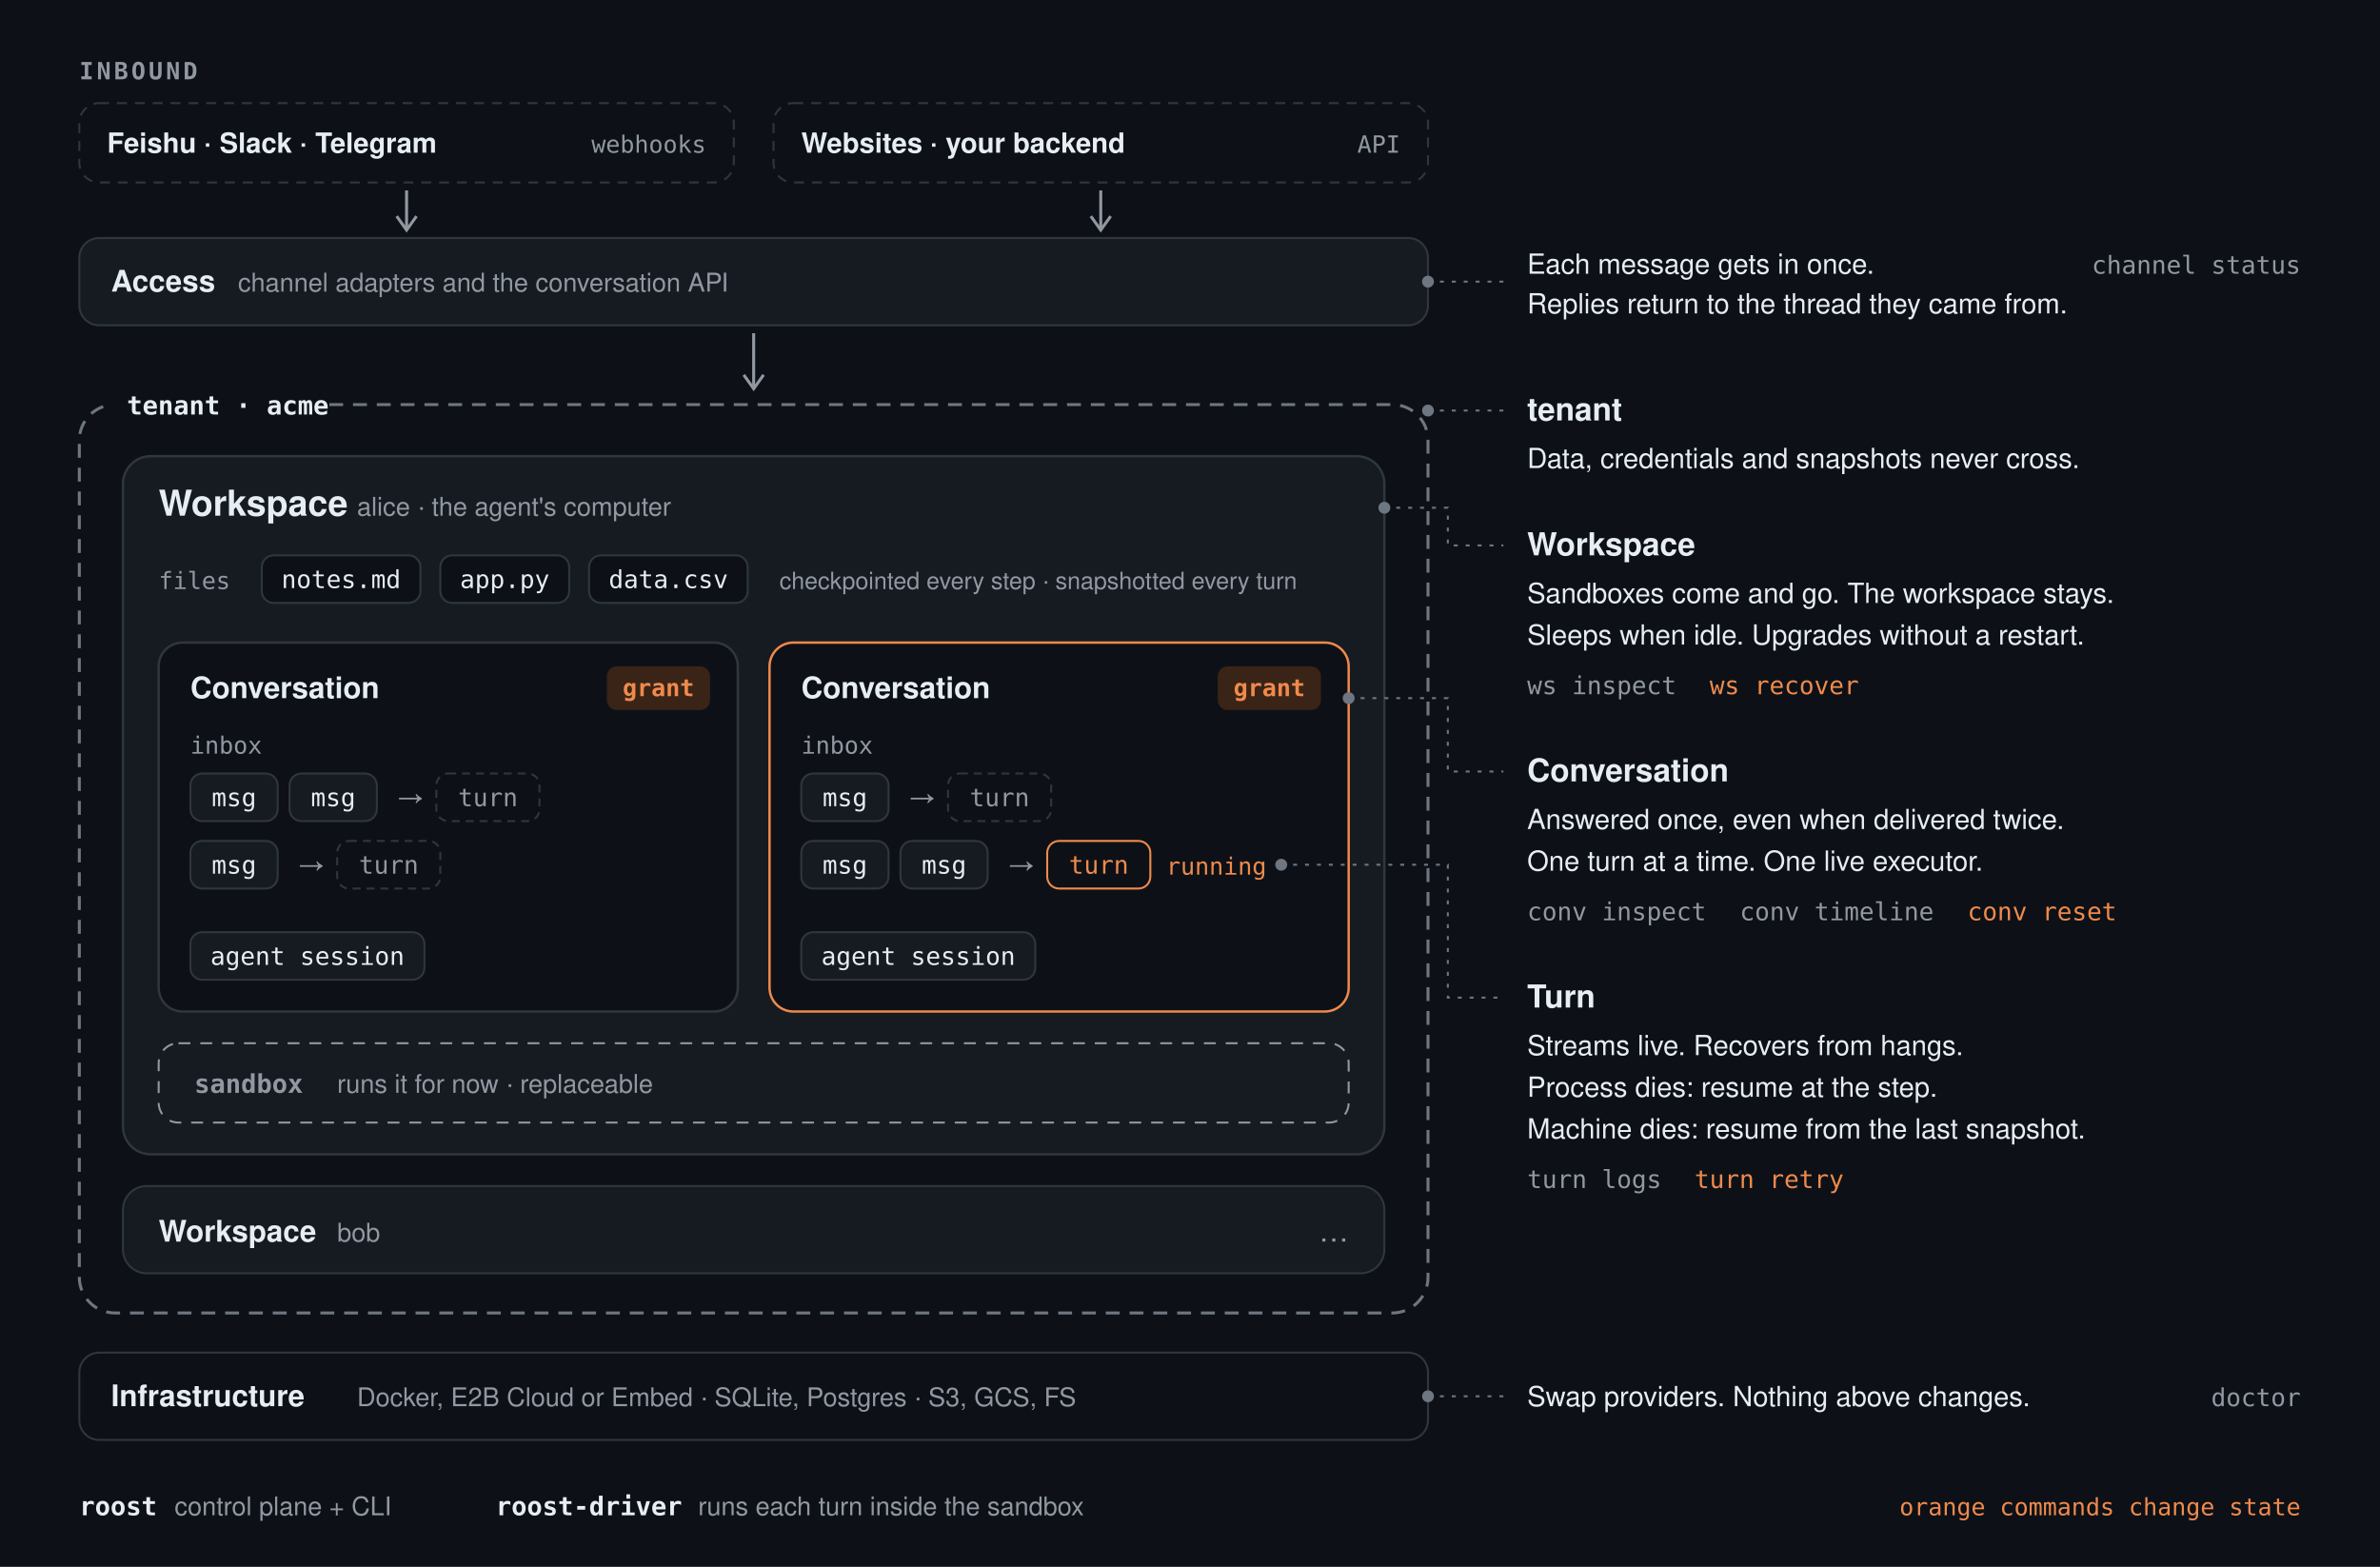
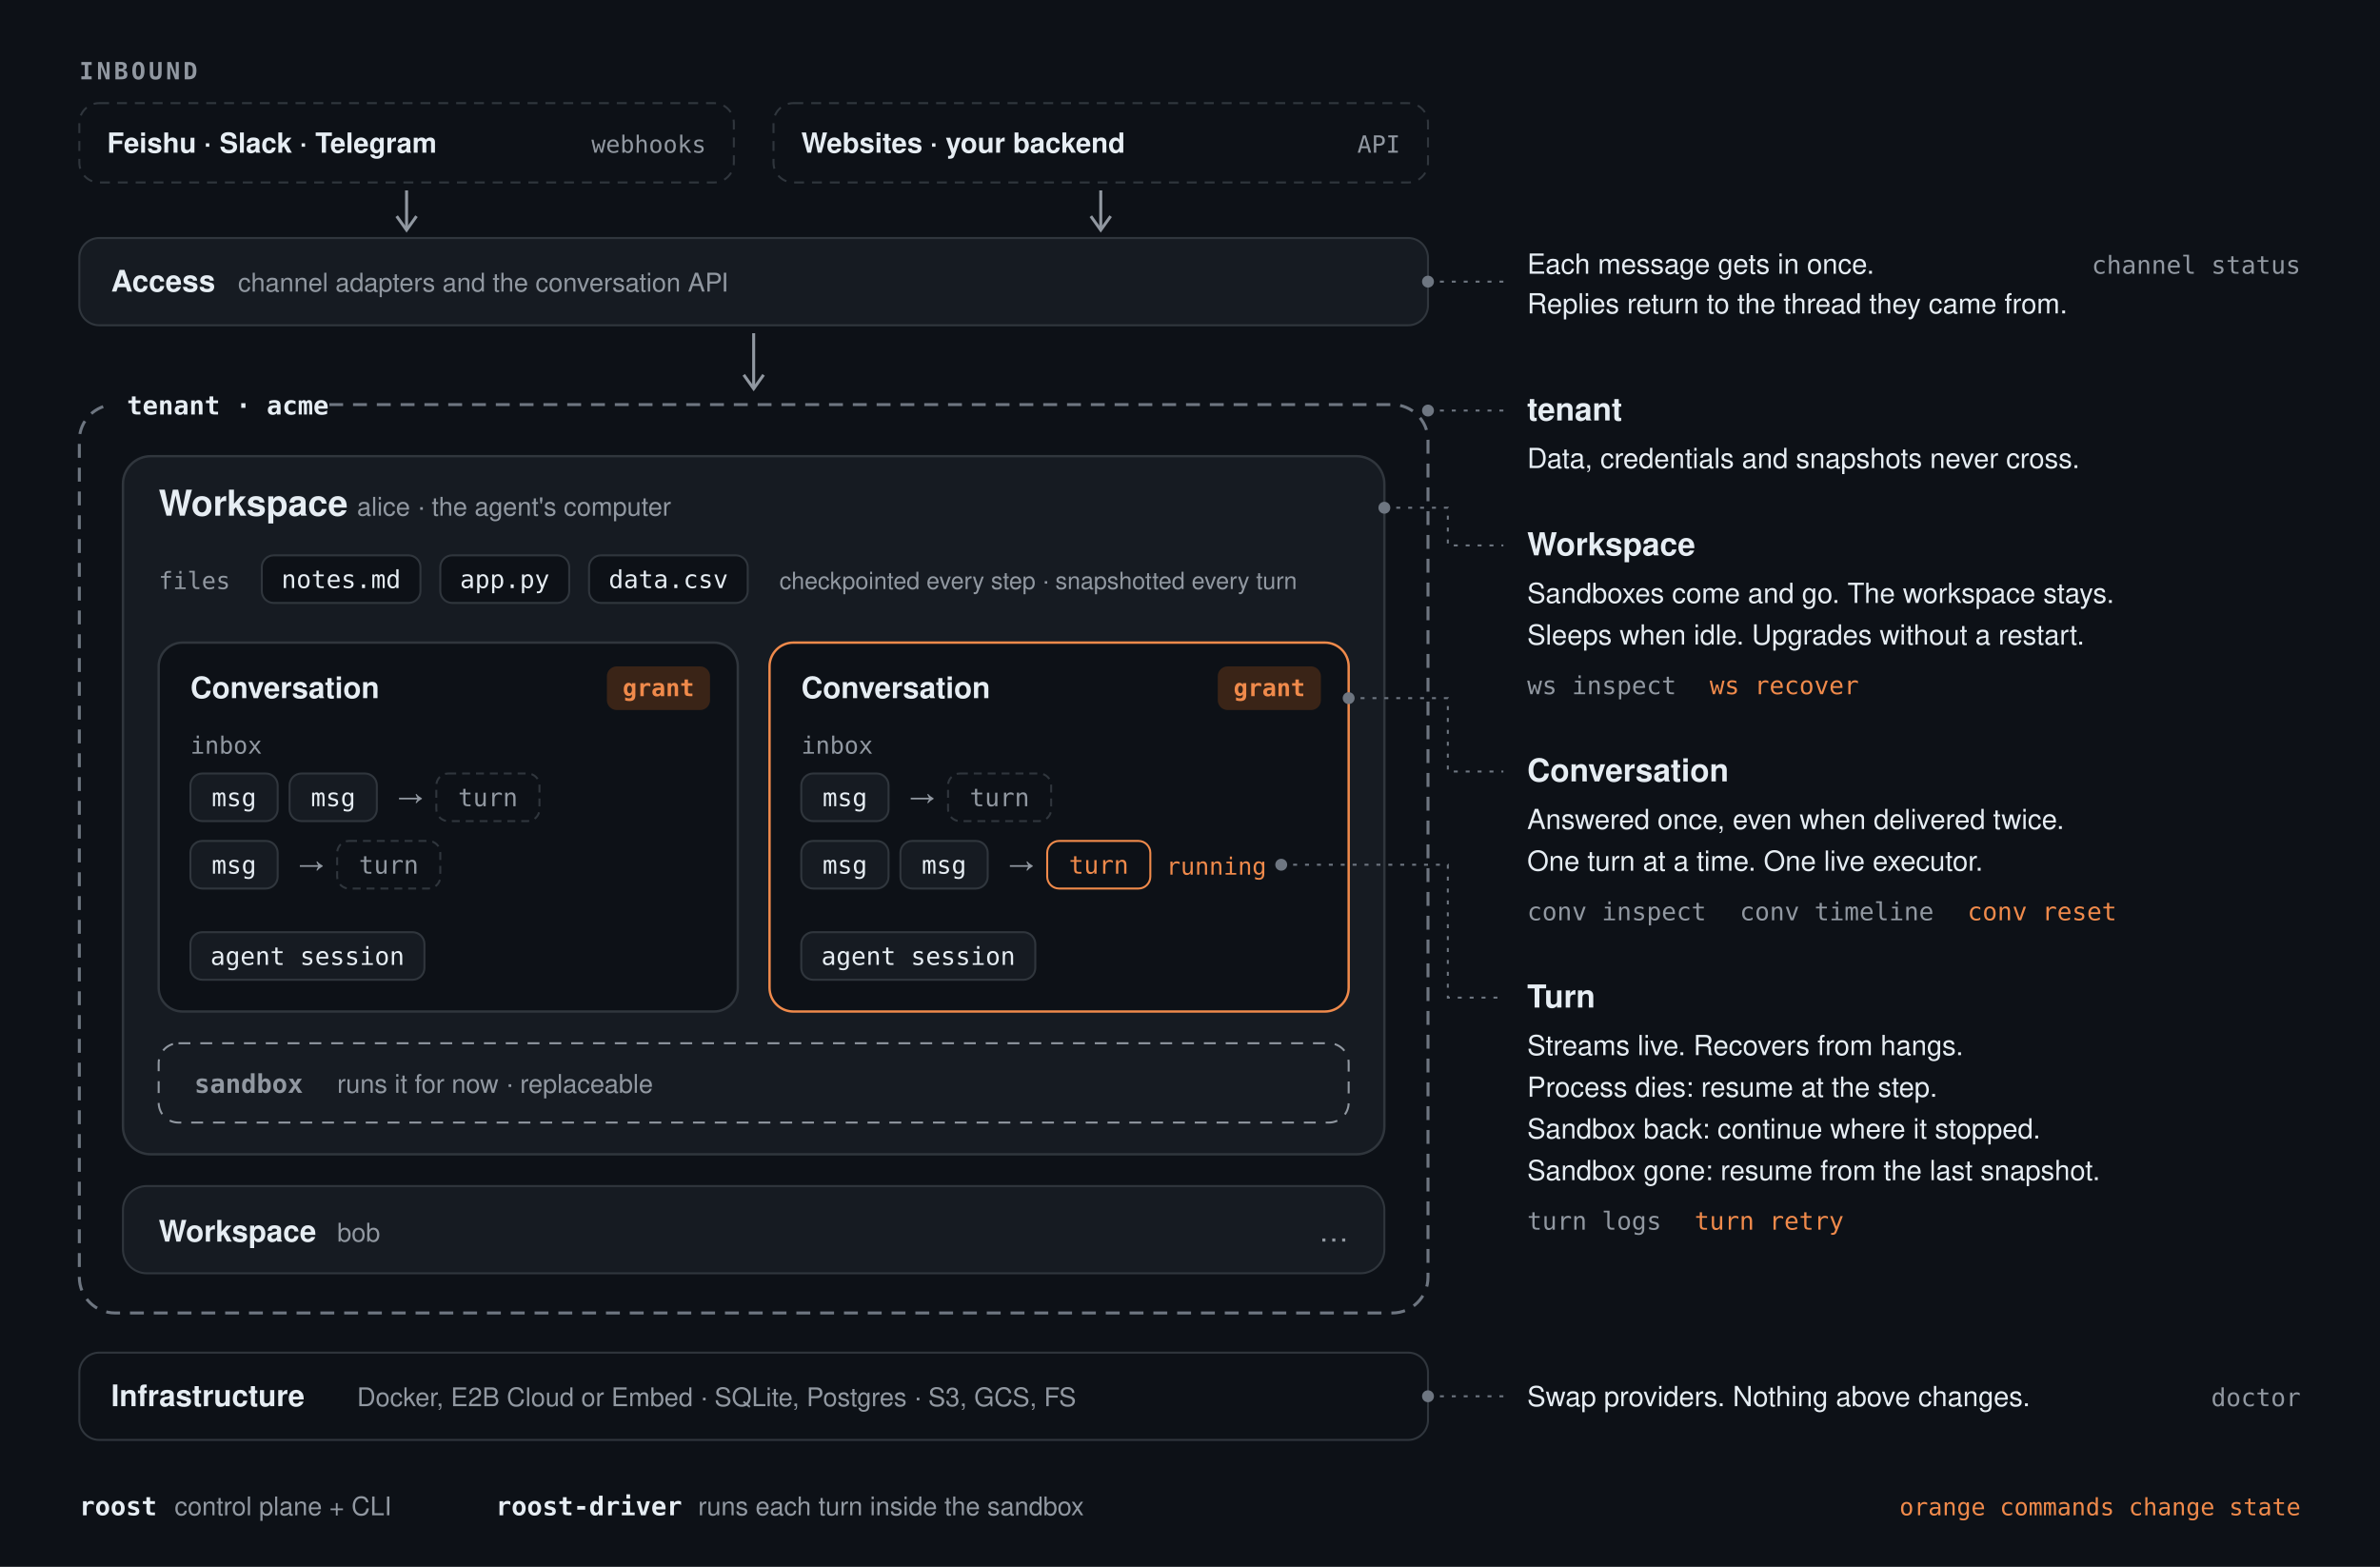
<svg xmlns="http://www.w3.org/2000/svg" width="1200" height="790" viewBox="0 0 1200 790" role="img" aria-label="roost: a tenant contains workspaces, a workspace contains conversations that share its files, a conversation runs one turn at a time; each level lists its guarantees and operator commands">
  <rect x="0" y="0" width="1200" height="790" rx="0" fill="#0D1117" />
  <text x="40" y="40" font-family="ui-monospace, SFMono-Regular, Menlo, Consolas, monospace" font-size="12" font-weight="600" fill="#9198A1" text-anchor="start" letter-spacing="1.5">INBOUND</text>
  <rect x="40" y="52" width="330" height="40" rx="10" fill="none" stroke="#30363D" stroke-width="1" stroke-dasharray="5 4" />
  <text x="54" y="77" font-family="-apple-system, BlinkMacSystemFont, 'Segoe UI', Helvetica, Arial, sans-serif" font-size="14" font-weight="600" fill="#E6EDF3" text-anchor="start">Feishu · Slack · Telegram</text>
  <text x="356" y="77" font-family="ui-monospace, SFMono-Regular, Menlo, Consolas, monospace" font-size="12" font-weight="400" fill="#9198A1" text-anchor="end">webhooks</text>
  <path d="M205 96 V116" stroke="#9198A1" stroke-width="1.5" />
  <path d="M200 109 L205 116 L210 109" fill="none" stroke="#9198A1" stroke-width="1.5" />
  <rect x="390" y="52" width="330" height="40" rx="10" fill="none" stroke="#30363D" stroke-width="1" stroke-dasharray="5 4" />
  <text x="404" y="77" font-family="-apple-system, BlinkMacSystemFont, 'Segoe UI', Helvetica, Arial, sans-serif" font-size="14" font-weight="600" fill="#E6EDF3" text-anchor="start">Websites · your backend</text>
  <text x="706" y="77" font-family="ui-monospace, SFMono-Regular, Menlo, Consolas, monospace" font-size="12" font-weight="400" fill="#9198A1" text-anchor="end">API</text>
  <path d="M555 96 V116" stroke="#9198A1" stroke-width="1.5" />
  <path d="M550 109 L555 116 L560 109" fill="none" stroke="#9198A1" stroke-width="1.5" />
  <rect x="40" y="120" width="680" height="44" rx="10" fill="#161B22" stroke="#30363D" stroke-width="1" />
  <text x="56" y="147" font-family="-apple-system, BlinkMacSystemFont, 'Segoe UI', Helvetica, Arial, sans-serif" font-size="15" font-weight="700" fill="#E6EDF3" text-anchor="start">Access</text>
  <text x="120" y="147" font-family="-apple-system, BlinkMacSystemFont, 'Segoe UI', Helvetica, Arial, sans-serif" font-size="13" font-weight="400" fill="#9198A1" text-anchor="start">channel adapters and the conversation API</text>
  <text x="770" y="138" font-family="-apple-system, BlinkMacSystemFont, 'Segoe UI', Helvetica, Arial, sans-serif" font-size="14" font-weight="500" fill="#E6EDF3" text-anchor="start">Each message gets in once.</text>
  <text x="770" y="158" font-family="-apple-system, BlinkMacSystemFont, 'Segoe UI', Helvetica, Arial, sans-serif" font-size="14" font-weight="400" fill="#E6EDF3" text-anchor="start">Replies return to the thread they came from.</text>
  <text x="1160" y="138" font-family="ui-monospace, SFMono-Regular, Menlo, Consolas, monospace" font-size="12.5" font-weight="500" fill="#9198A1" text-anchor="end">channel status</text>
  <path d="M720 142 H758" stroke="#6E7681" stroke-dasharray="2 4" />
  <circle cx="720" cy="142" r="3" fill="#6E7681" />
  <path d="M380 168 V196" stroke="#9198A1" stroke-width="1.5" />
  <path d="M375 189 L380 196 L385 189" fill="none" stroke="#9198A1" stroke-width="1.5" />
  <rect x="40" y="204" width="680" height="458" rx="18" fill="none" stroke="#6E7681" stroke-width="1.5" stroke-dasharray="7 5" />
  <rect x="56" y="193" width="110" height="22" rx="4" fill="#0D1117" />
  <text x="64" y="209" font-family="ui-monospace, SFMono-Regular, Menlo, Consolas, monospace" font-size="13" font-weight="600" fill="#E6EDF3" text-anchor="start">tenant · acme</text>
  <rect x="62" y="230" width="636" height="352" rx="14" fill="#161B22" stroke="#30363D" stroke-width="1.2" />
  <text x="80" y="260" font-family="-apple-system, BlinkMacSystemFont, 'Segoe UI', Helvetica, Arial, sans-serif" font-size="18" font-weight="700" fill="#E6EDF3" text-anchor="start">Workspace</text>
  <text x="180" y="260" font-family="-apple-system, BlinkMacSystemFont, 'Segoe UI', Helvetica, Arial, sans-serif" font-size="13" font-weight="400" fill="#9198A1" text-anchor="start">alice · the agent's computer</text>
  <text x="80" y="297" font-family="ui-monospace, SFMono-Regular, Menlo, Consolas, monospace" font-size="12" font-weight="400" fill="#9198A1" text-anchor="start">files</text>
  <rect x="132" y="280" width="80" height="24" rx="6" fill="#0D1117" stroke="#30363D" stroke-width="1" />
  <text x="172.0" y="296.5" font-family="ui-monospace, SFMono-Regular, Menlo, Consolas, monospace" font-size="12.5" font-weight="500" fill="#E6EDF3" text-anchor="middle">notes.md</text>
  <rect x="222" y="280" width="65" height="24" rx="6" fill="#0D1117" stroke="#30363D" stroke-width="1" />
  <text x="254.5" y="296.5" font-family="ui-monospace, SFMono-Regular, Menlo, Consolas, monospace" font-size="12.5" font-weight="500" fill="#E6EDF3" text-anchor="middle">app.py</text>
  <rect x="297" y="280" width="80" height="24" rx="6" fill="#0D1117" stroke="#30363D" stroke-width="1" />
  <text x="337.0" y="296.5" font-family="ui-monospace, SFMono-Regular, Menlo, Consolas, monospace" font-size="12.5" font-weight="500" fill="#E6EDF3" text-anchor="middle">data.csv</text>
  <text x="393" y="297" font-family="-apple-system, BlinkMacSystemFont, 'Segoe UI', Helvetica, Arial, sans-serif" font-size="12" font-weight="400" fill="#9198A1" text-anchor="start">checkpointed every step · snapshotted every turn</text>
  <rect x="80" y="324" width="292" height="186" rx="12" fill="#0D1117" stroke="#30363D" stroke-width="1.2" />
  <text x="96" y="352" font-family="-apple-system, BlinkMacSystemFont, 'Segoe UI', Helvetica, Arial, sans-serif" font-size="15" font-weight="700" fill="#E6EDF3" text-anchor="start">Conversation</text>
  <rect x="306" y="336" width="52" height="22" rx="5" fill="#3A2417" />
  <text x="332.0" y="351" font-family="ui-monospace, SFMono-Regular, Menlo, Consolas, monospace" font-size="12" font-weight="600" fill="#F08A4B" text-anchor="middle">grant</text>
  <text x="96" y="380" font-family="ui-monospace, SFMono-Regular, Menlo, Consolas, monospace" font-size="12" font-weight="400" fill="#9198A1" text-anchor="start">inbox</text>
  <rect x="96" y="390" width="44" height="24" rx="6" fill="#161B22" stroke="#30363D" stroke-width="1" />
  <text x="118.0" y="406.5" font-family="ui-monospace, SFMono-Regular, Menlo, Consolas, monospace" font-size="12.5" font-weight="500" fill="#E6EDF3" text-anchor="middle">msg</text>
  <rect x="146" y="390" width="44" height="24" rx="6" fill="#161B22" stroke="#30363D" stroke-width="1" />
  <text x="168.0" y="406.5" font-family="ui-monospace, SFMono-Regular, Menlo, Consolas, monospace" font-size="12.5" font-weight="500" fill="#E6EDF3" text-anchor="middle">msg</text>
  <text x="200" y="407" font-family="-apple-system, BlinkMacSystemFont, 'Segoe UI', Helvetica, Arial, sans-serif" font-size="14" font-weight="400" fill="#9198A1" text-anchor="start">→</text>
  <rect x="220" y="390" width="52" height="24" rx="6" fill="#0D1117" stroke="#30363D" stroke-width="1" stroke-dasharray="4 3" />
  <text x="246.0" y="406.5" font-family="ui-monospace, SFMono-Regular, Menlo, Consolas, monospace" font-size="12.5" font-weight="500" fill="#9198A1" text-anchor="middle">turn</text>
  <rect x="96" y="424" width="44" height="24" rx="6" fill="#161B22" stroke="#30363D" stroke-width="1" />
  <text x="118.0" y="440.5" font-family="ui-monospace, SFMono-Regular, Menlo, Consolas, monospace" font-size="12.5" font-weight="500" fill="#E6EDF3" text-anchor="middle">msg</text>
  <text x="150" y="441" font-family="-apple-system, BlinkMacSystemFont, 'Segoe UI', Helvetica, Arial, sans-serif" font-size="14" font-weight="400" fill="#9198A1" text-anchor="start">→</text>
  <rect x="170" y="424" width="52" height="24" rx="6" fill="#0D1117" stroke="#30363D" stroke-width="1" stroke-dasharray="4 3" />
  <text x="196.0" y="440.5" font-family="ui-monospace, SFMono-Regular, Menlo, Consolas, monospace" font-size="12.5" font-weight="500" fill="#9198A1" text-anchor="middle">turn</text>
  <rect x="96" y="470" width="118" height="24" rx="6" fill="#161B22" stroke="#30363D" stroke-width="1" />
  <text x="155.0" y="486.5" font-family="ui-monospace, SFMono-Regular, Menlo, Consolas, monospace" font-size="12.5" font-weight="500" fill="#E6EDF3" text-anchor="middle">agent session</text>
  <rect x="388" y="324" width="292" height="186" rx="12" fill="#0D1117" stroke="#F08A4B" stroke-width="1.2" />
  <text x="404" y="352" font-family="-apple-system, BlinkMacSystemFont, 'Segoe UI', Helvetica, Arial, sans-serif" font-size="15" font-weight="700" fill="#E6EDF3" text-anchor="start">Conversation</text>
  <rect x="614" y="336" width="52" height="22" rx="5" fill="#3A2417" />
  <text x="640.0" y="351" font-family="ui-monospace, SFMono-Regular, Menlo, Consolas, monospace" font-size="12" font-weight="600" fill="#F08A4B" text-anchor="middle">grant</text>
  <text x="404" y="380" font-family="ui-monospace, SFMono-Regular, Menlo, Consolas, monospace" font-size="12" font-weight="400" fill="#9198A1" text-anchor="start">inbox</text>
  <rect x="404" y="390" width="44" height="24" rx="6" fill="#161B22" stroke="#30363D" stroke-width="1" />
  <text x="426.0" y="406.5" font-family="ui-monospace, SFMono-Regular, Menlo, Consolas, monospace" font-size="12.5" font-weight="500" fill="#E6EDF3" text-anchor="middle">msg</text>
  <text x="458" y="407" font-family="-apple-system, BlinkMacSystemFont, 'Segoe UI', Helvetica, Arial, sans-serif" font-size="14" font-weight="400" fill="#9198A1" text-anchor="start">→</text>
  <rect x="478" y="390" width="52" height="24" rx="6" fill="#0D1117" stroke="#30363D" stroke-width="1" stroke-dasharray="4 3" />
  <text x="504.0" y="406.5" font-family="ui-monospace, SFMono-Regular, Menlo, Consolas, monospace" font-size="12.5" font-weight="500" fill="#9198A1" text-anchor="middle">turn</text>
  <rect x="404" y="424" width="44" height="24" rx="6" fill="#161B22" stroke="#30363D" stroke-width="1" />
  <text x="426.0" y="440.5" font-family="ui-monospace, SFMono-Regular, Menlo, Consolas, monospace" font-size="12.5" font-weight="500" fill="#E6EDF3" text-anchor="middle">msg</text>
  <rect x="454" y="424" width="44" height="24" rx="6" fill="#161B22" stroke="#30363D" stroke-width="1" />
  <text x="476.0" y="440.5" font-family="ui-monospace, SFMono-Regular, Menlo, Consolas, monospace" font-size="12.5" font-weight="500" fill="#E6EDF3" text-anchor="middle">msg</text>
  <text x="508" y="441" font-family="-apple-system, BlinkMacSystemFont, 'Segoe UI', Helvetica, Arial, sans-serif" font-size="14" font-weight="400" fill="#9198A1" text-anchor="start">→</text>
  <rect x="528" y="424" width="52" height="24" rx="6" fill="#0D1117" stroke="#F08A4B" stroke-width="1" />
  <text x="554.0" y="440.5" font-family="ui-monospace, SFMono-Regular, Menlo, Consolas, monospace" font-size="12.5" font-weight="500" fill="#F08A4B" text-anchor="middle">turn</text>
  <text x="588" y="441" font-family="ui-monospace, SFMono-Regular, Menlo, Consolas, monospace" font-size="12" font-weight="400" fill="#F08A4B" text-anchor="start">running</text>
  <rect x="404" y="470" width="118" height="24" rx="6" fill="#161B22" stroke="#30363D" stroke-width="1" />
  <text x="463.0" y="486.5" font-family="ui-monospace, SFMono-Regular, Menlo, Consolas, monospace" font-size="12.5" font-weight="500" fill="#E6EDF3" text-anchor="middle">agent session</text>
  <rect x="80" y="526" width="600" height="40" rx="10" fill="none" stroke="#9198A1" stroke-width="1" stroke-dasharray="6 5" />
  <text x="98" y="551" font-family="ui-monospace, SFMono-Regular, Menlo, Consolas, monospace" font-size="13" font-weight="600" fill="#9198A1" text-anchor="start">sandbox</text>
  <text x="170" y="551" font-family="-apple-system, BlinkMacSystemFont, 'Segoe UI', Helvetica, Arial, sans-serif" font-size="13" font-weight="400" fill="#9198A1" text-anchor="start">runs it for now · replaceable</text>
  <rect x="62" y="598" width="636" height="44" rx="12" fill="#161B22" stroke="#30363D" stroke-width="1" />
  <text x="80" y="626" font-family="-apple-system, BlinkMacSystemFont, 'Segoe UI', Helvetica, Arial, sans-serif" font-size="15" font-weight="700" fill="#E6EDF3" text-anchor="start">Workspace</text>
  <text x="170" y="626" font-family="-apple-system, BlinkMacSystemFont, 'Segoe UI', Helvetica, Arial, sans-serif" font-size="13" font-weight="400" fill="#9198A1" text-anchor="start">bob</text>
  <text x="680" y="626" font-family="-apple-system, BlinkMacSystemFont, 'Segoe UI', Helvetica, Arial, sans-serif" font-size="15" font-weight="400" fill="#9198A1" text-anchor="end">…</text>
  <rect x="40" y="682" width="680" height="44" rx="10" fill="none" stroke="#30363D" stroke-width="1" />
  <text x="56" y="709" font-family="-apple-system, BlinkMacSystemFont, 'Segoe UI', Helvetica, Arial, sans-serif" font-size="15" font-weight="700" fill="#E6EDF3" text-anchor="start">Infrastructure</text>
  <text x="180" y="709" font-family="-apple-system, BlinkMacSystemFont, 'Segoe UI', Helvetica, Arial, sans-serif" font-size="13" font-weight="400" fill="#9198A1" text-anchor="start">Docker, E2B Cloud or Embed · SQLite, Postgres · S3, GCS, FS</text>
  <text x="770" y="709" font-family="-apple-system, BlinkMacSystemFont, 'Segoe UI', Helvetica, Arial, sans-serif" font-size="14" font-weight="500" fill="#E6EDF3" text-anchor="start">Swap providers. Nothing above changes.</text>
  <text x="1160" y="709" font-family="ui-monospace, SFMono-Regular, Menlo, Consolas, monospace" font-size="12.5" font-weight="500" fill="#9198A1" text-anchor="end">doctor</text>
  <path d="M720 704 H758" stroke="#6E7681" stroke-dasharray="2 4" />
  <circle cx="720" cy="704" r="3" fill="#6E7681" />
  <text x="770" y="212" font-family="-apple-system, BlinkMacSystemFont, 'Segoe UI', Helvetica, Arial, sans-serif" font-size="16" font-weight="700" fill="#E6EDF3" text-anchor="start">tenant</text>
  <text x="770" y="236" font-family="-apple-system, BlinkMacSystemFont, 'Segoe UI', Helvetica, Arial, sans-serif" font-size="14" font-weight="500" fill="#E6EDF3" text-anchor="start">Data, credentials and snapshots never cross.</text>
  <path d="M720 207 H730 V207 H758" fill="none" stroke="#6E7681" stroke-dasharray="2 4" />
  <circle cx="720" cy="207" r="3" fill="#6E7681" />
  <text x="770" y="280" font-family="-apple-system, BlinkMacSystemFont, 'Segoe UI', Helvetica, Arial, sans-serif" font-size="16" font-weight="700" fill="#E6EDF3" text-anchor="start">Workspace</text>
  <text x="770" y="304" font-family="-apple-system, BlinkMacSystemFont, 'Segoe UI', Helvetica, Arial, sans-serif" font-size="14" font-weight="500" fill="#E6EDF3" text-anchor="start">Sandboxes come and go. The workspace stays.</text>
  <text x="770" y="325" font-family="-apple-system, BlinkMacSystemFont, 'Segoe UI', Helvetica, Arial, sans-serif" font-size="14" font-weight="400" fill="#E6EDF3" text-anchor="start">Sleeps when idle. Upgrades without a restart.</text>
  <text x="770" y="350" font-family="ui-monospace, SFMono-Regular, Menlo, Consolas, monospace" font-size="12.5" font-weight="500" fill="#9198A1" text-anchor="start">ws inspect</text>
  <text x="862.0" y="350" font-family="ui-monospace, SFMono-Regular, Menlo, Consolas, monospace" font-size="12.5" font-weight="500" fill="#F08A4B" text-anchor="start">ws recover</text>
  <path d="M698 256 H730 V275 H758" fill="none" stroke="#6E7681" stroke-dasharray="2 4" />
  <circle cx="698" cy="256" r="3" fill="#6E7681" />
  <text x="770" y="394" font-family="-apple-system, BlinkMacSystemFont, 'Segoe UI', Helvetica, Arial, sans-serif" font-size="16" font-weight="700" fill="#E6EDF3" text-anchor="start">Conversation</text>
  <text x="770" y="418" font-family="-apple-system, BlinkMacSystemFont, 'Segoe UI', Helvetica, Arial, sans-serif" font-size="14" font-weight="500" fill="#E6EDF3" text-anchor="start">Answered once, even when delivered twice.</text>
  <text x="770" y="439" font-family="-apple-system, BlinkMacSystemFont, 'Segoe UI', Helvetica, Arial, sans-serif" font-size="14" font-weight="400" fill="#E6EDF3" text-anchor="start">One turn at a time. One live executor.</text>
  <text x="770" y="464" font-family="ui-monospace, SFMono-Regular, Menlo, Consolas, monospace" font-size="12.5" font-weight="500" fill="#9198A1" text-anchor="start">conv inspect</text>
  <text x="877.2" y="464" font-family="ui-monospace, SFMono-Regular, Menlo, Consolas, monospace" font-size="12.5" font-weight="500" fill="#9198A1" text-anchor="start">conv timeline</text>
  <text x="992.0" y="464" font-family="ui-monospace, SFMono-Regular, Menlo, Consolas, monospace" font-size="12.5" font-weight="500" fill="#F08A4B" text-anchor="start">conv reset</text>
  <path d="M680 352 H730 V389 H758" fill="none" stroke="#6E7681" stroke-dasharray="2 4" />
  <circle cx="680" cy="352" r="3" fill="#6E7681" />
  <text x="770" y="508" font-family="-apple-system, BlinkMacSystemFont, 'Segoe UI', Helvetica, Arial, sans-serif" font-size="16" font-weight="700" fill="#E6EDF3" text-anchor="start">Turn</text>
  <text x="770" y="532" font-family="-apple-system, BlinkMacSystemFont, 'Segoe UI', Helvetica, Arial, sans-serif" font-size="14" font-weight="500" fill="#E6EDF3" text-anchor="start">Streams live. Recovers from hangs.</text>
  <text x="770" y="553" font-family="-apple-system, BlinkMacSystemFont, 'Segoe UI', Helvetica, Arial, sans-serif" font-size="14" font-weight="400" fill="#E6EDF3" text-anchor="start">Process dies: resume at the step.</text>
-   <text x="770" y="574" font-family="-apple-system, BlinkMacSystemFont, 'Segoe UI', Helvetica, Arial, sans-serif" font-size="14" font-weight="400" fill="#E6EDF3" text-anchor="start">Machine dies: resume from the last snapshot.</text>
-   <text x="770" y="599" font-family="ui-monospace, SFMono-Regular, Menlo, Consolas, monospace" font-size="12.5" font-weight="500" fill="#9198A1" text-anchor="start">turn logs</text>
-   <text x="854.4" y="599" font-family="ui-monospace, SFMono-Regular, Menlo, Consolas, monospace" font-size="12.5" font-weight="500" fill="#F08A4B" text-anchor="start">turn retry</text>
+   <text x="770" y="574" font-family="-apple-system, BlinkMacSystemFont, 'Segoe UI', Helvetica, Arial, sans-serif" font-size="14" font-weight="400" fill="#E6EDF3" text-anchor="start">Sandbox back: continue where it stopped.</text>
+   <text x="770" y="595" font-family="-apple-system, BlinkMacSystemFont, 'Segoe UI', Helvetica, Arial, sans-serif" font-size="14" font-weight="400" fill="#E6EDF3" text-anchor="start">Sandbox gone: resume from the last snapshot.</text>
+   <text x="770" y="620" font-family="ui-monospace, SFMono-Regular, Menlo, Consolas, monospace" font-size="12.5" font-weight="500" fill="#9198A1" text-anchor="start">turn logs</text>
+   <text x="854.4" y="620" font-family="ui-monospace, SFMono-Regular, Menlo, Consolas, monospace" font-size="12.5" font-weight="500" fill="#F08A4B" text-anchor="start">turn retry</text>
  <path d="M646 436 H730 V503 H758" fill="none" stroke="#6E7681" stroke-dasharray="2 4" />
  <circle cx="646" cy="436" r="3" fill="#6E7681" />
  <text x="40" y="764" font-family="ui-monospace, SFMono-Regular, Menlo, Consolas, monospace" font-size="13" font-weight="600" fill="#E6EDF3" text-anchor="start">roost</text>
  <text x="88" y="764" font-family="-apple-system, BlinkMacSystemFont, 'Segoe UI', Helvetica, Arial, sans-serif" font-size="13" font-weight="400" fill="#9198A1" text-anchor="start">control plane + CLI</text>
  <text x="250" y="764" font-family="ui-monospace, SFMono-Regular, Menlo, Consolas, monospace" font-size="13" font-weight="600" fill="#E6EDF3" text-anchor="start">roost-driver</text>
  <text x="352" y="764" font-family="-apple-system, BlinkMacSystemFont, 'Segoe UI', Helvetica, Arial, sans-serif" font-size="13" font-weight="400" fill="#9198A1" text-anchor="start">runs each turn inside the sandbox</text>
  <text x="1160" y="764" font-family="ui-monospace, SFMono-Regular, Menlo, Consolas, monospace" font-size="12" font-weight="400" fill="#F08A4B" text-anchor="end">orange commands change state</text>
</svg>
